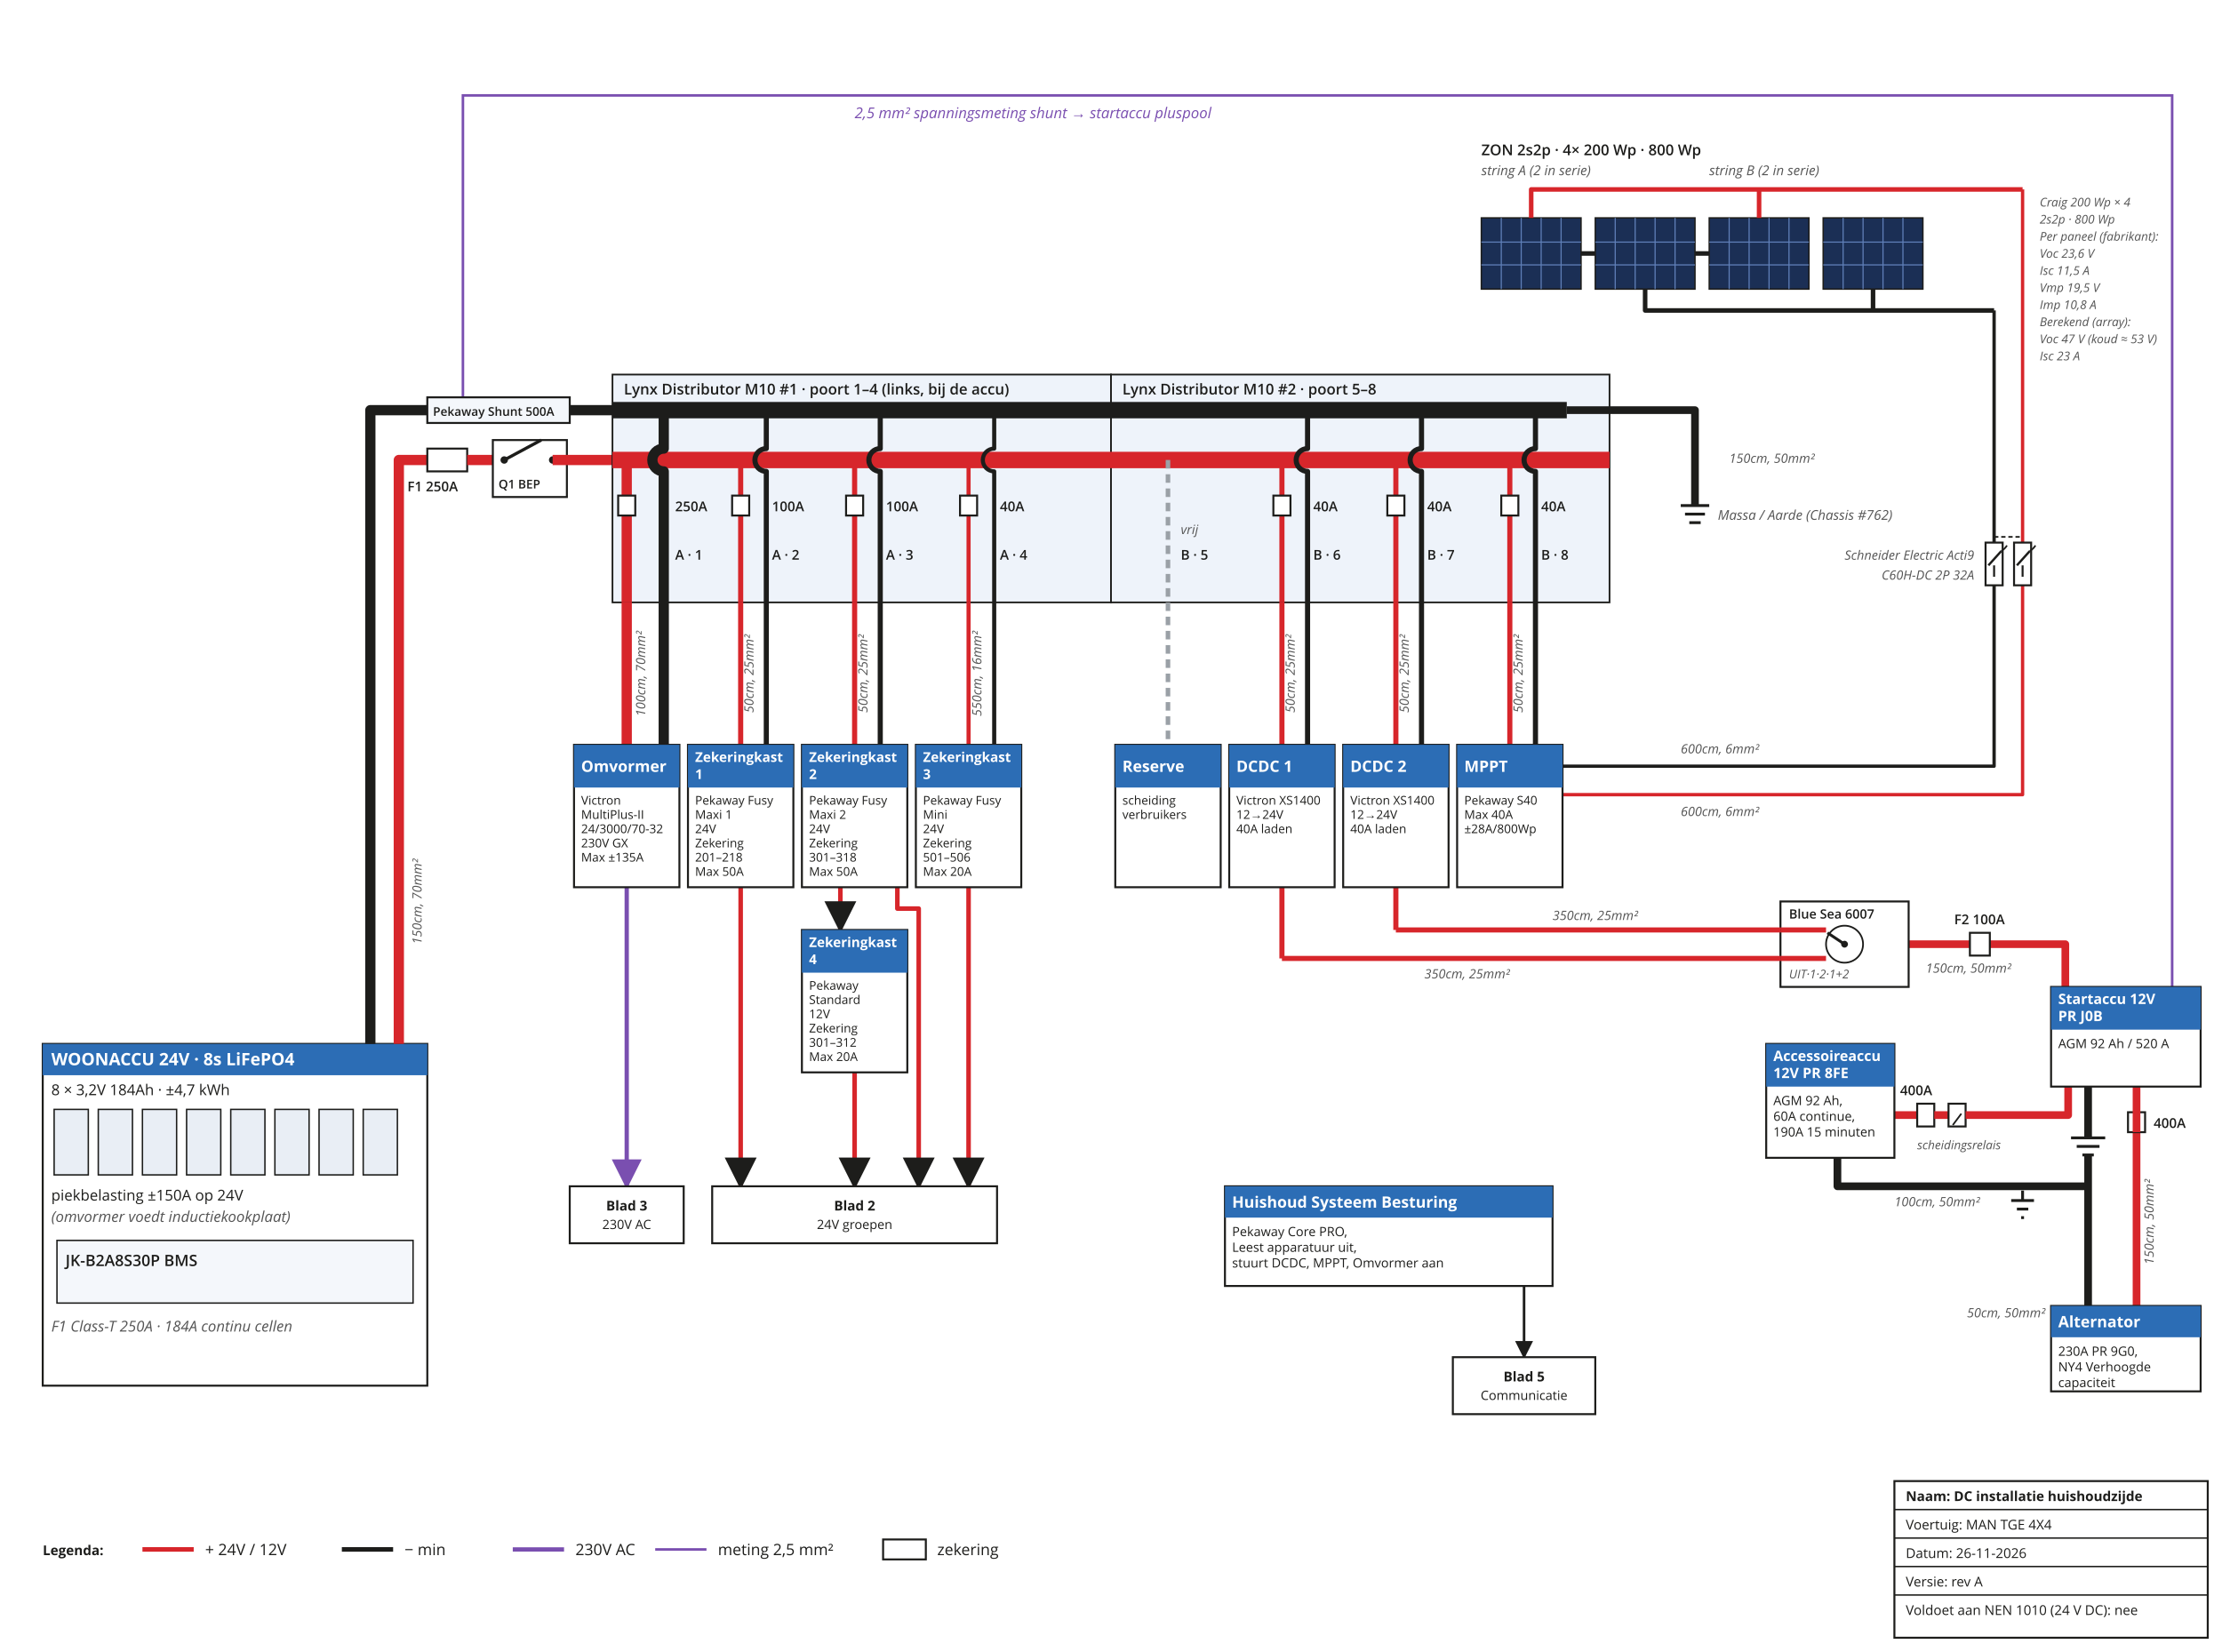
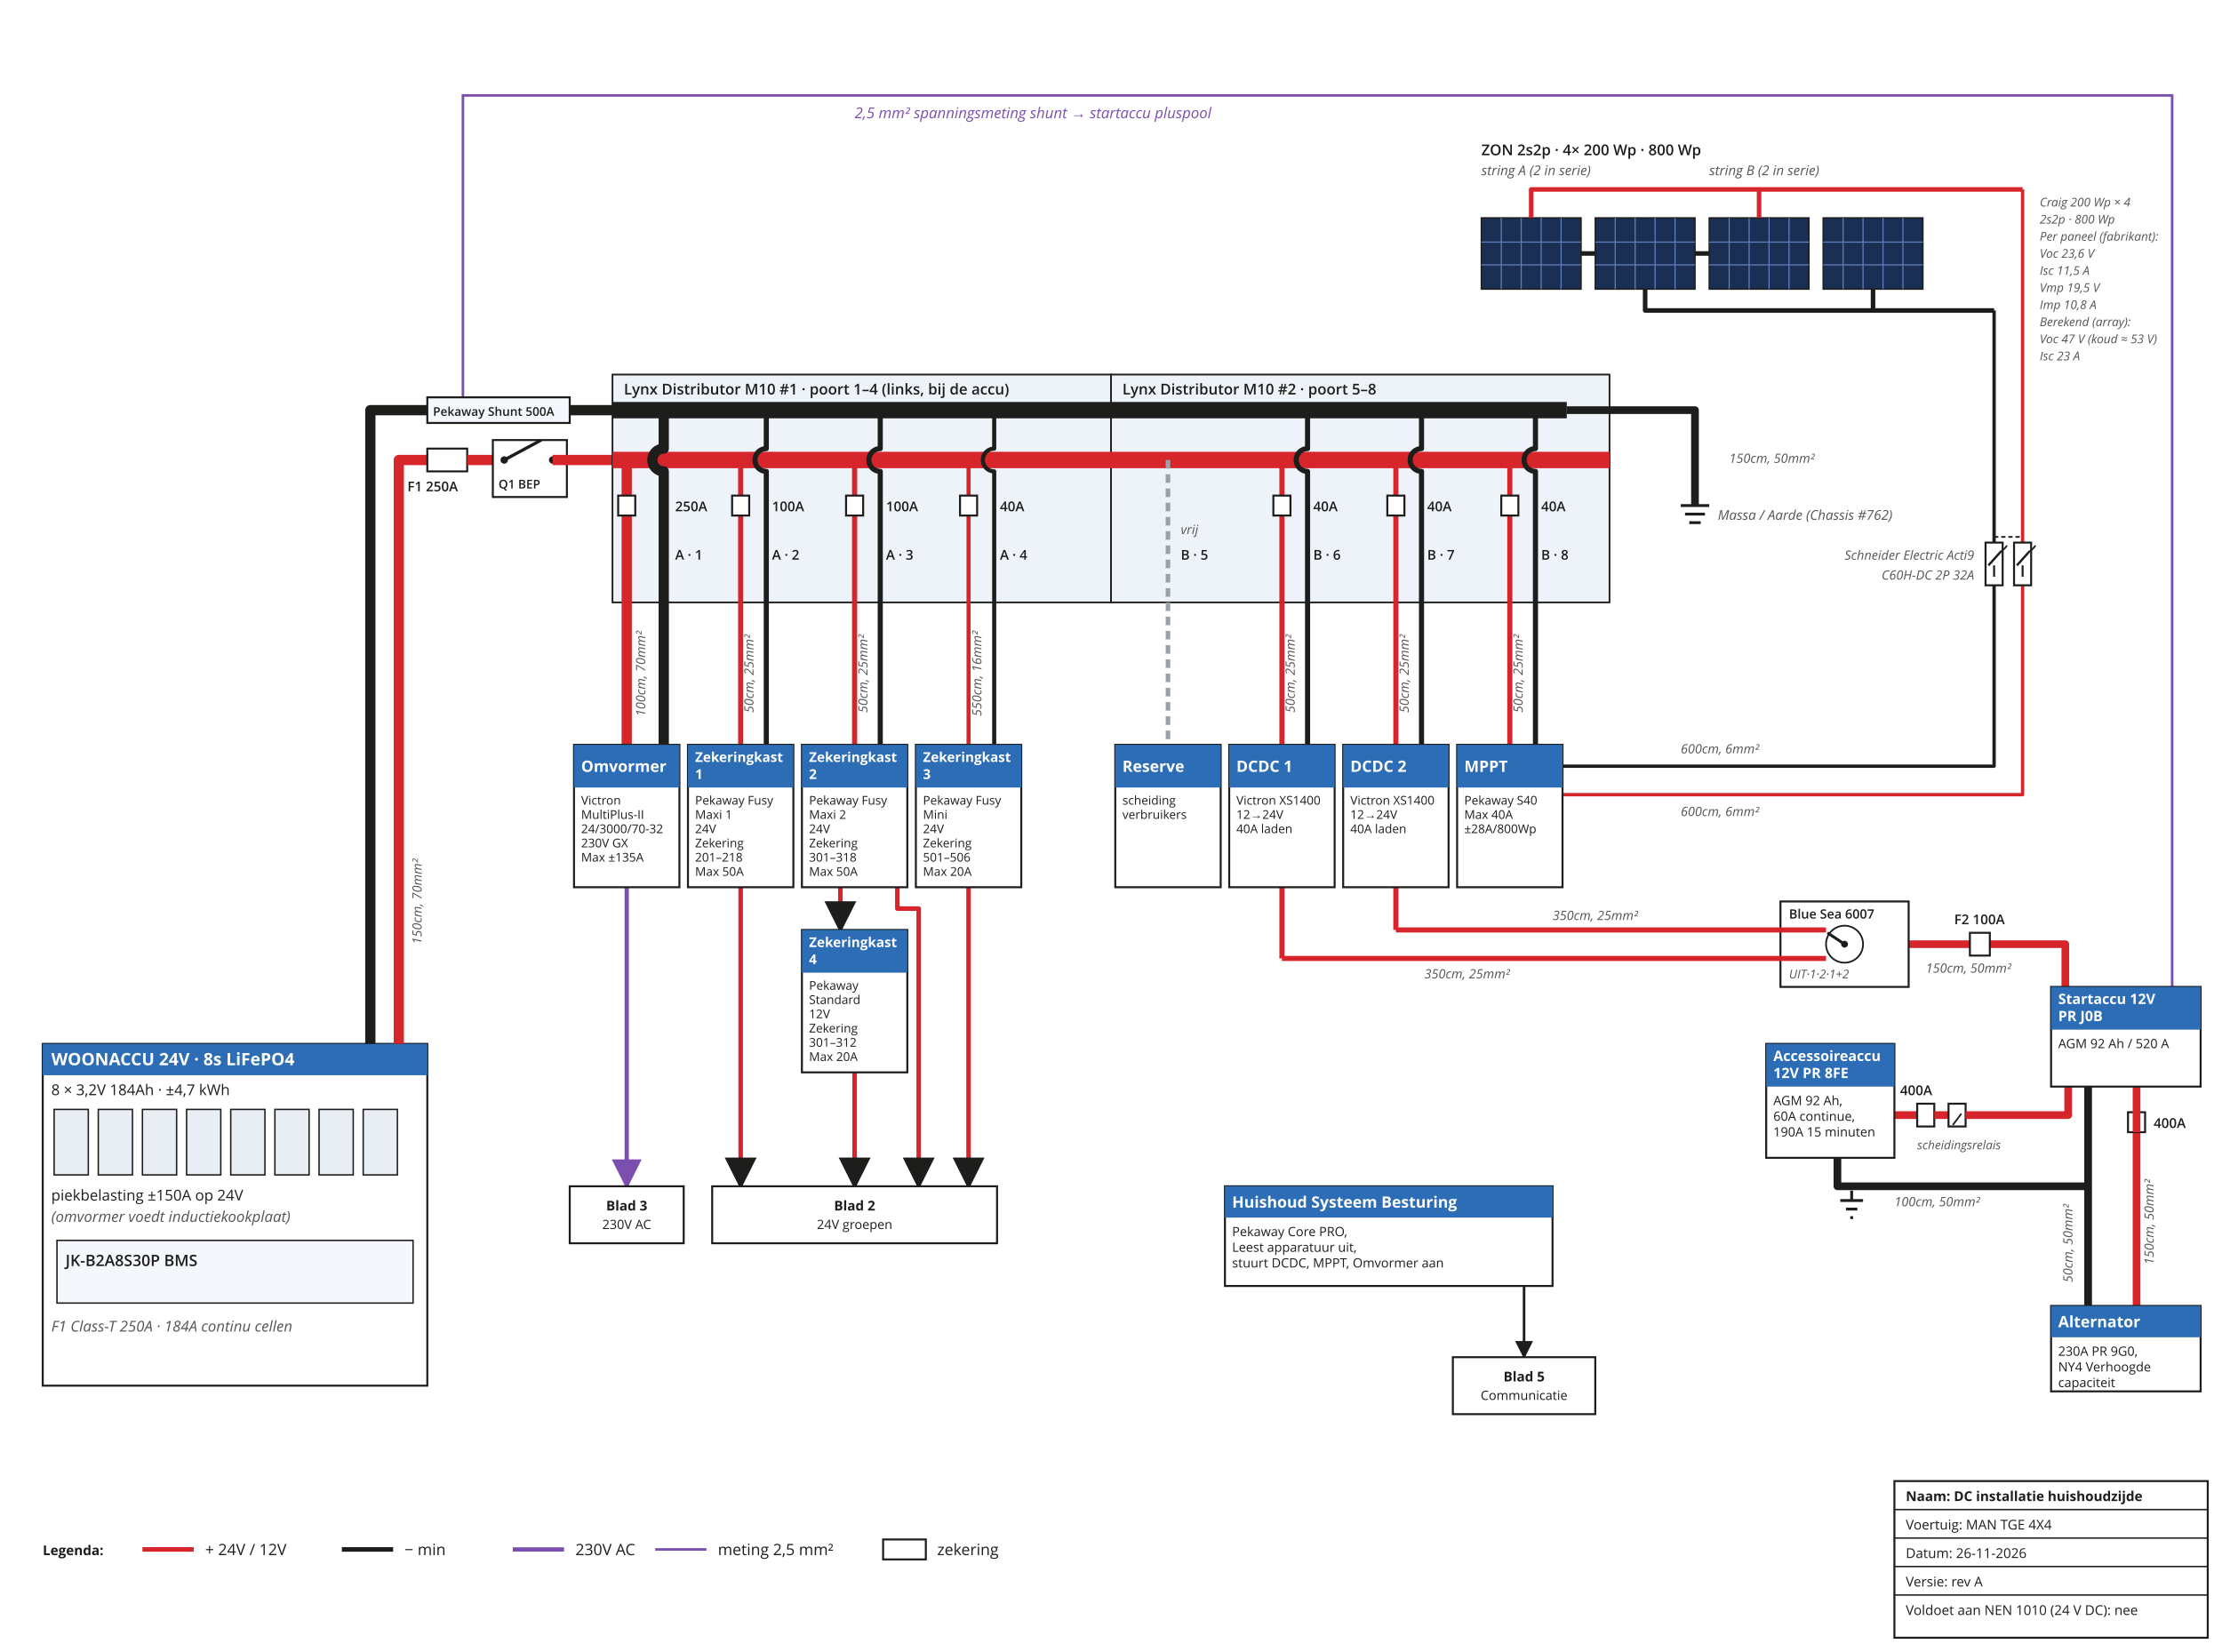
<svg xmlns="http://www.w3.org/2000/svg" viewBox="0 0 1560 1160" role="img" aria-label="Blad 1 energie en laden: woonaccu links onder, Lynx A en B midden met poorten 1 tot 8, zon 2s2p rechtsboven, 12V voertuigdelen rechts.">
  <rect width="100%" height="100%" fill="#fff" />
  <defs>
    <style>.p{stroke:#d7262b;stroke-width:3.2;fill:none;stroke-linejoin:round}
.n{stroke:#1d1d1b;stroke-width:3.2;fill:none;stroke-linejoin:round}
.ac{stroke:#7a4fb0;stroke-width:3;fill:none}
.box{fill:#fff;stroke:#1d1d1b;stroke-width:1.4}
.hd{fill:#2c6db5}
.ht{fill:#fff;font:700 12px 'Open Sans',Arial,sans-serif}
.bt{fill:#1d1d1b;font:400 11px 'Open Sans',Arial,sans-serif}
.lb{fill:#1d1d1b;font:600 11px 'Open Sans',Arial,sans-serif}
.cb{fill:#555;font:italic 400 10.5px 'Open Sans',Arial,sans-serif}
.fz{fill:#fff;stroke:#1d1d1b;stroke-width:1.4}
.fr{fill:#eef3fa;stroke:#1d1d1b;stroke-width:1.2}
.pv{fill:#1b2f55;stroke:#1d1d1b}
</style>
    <marker id="ar" viewBox="0 0 10 10" refX="9" refY="5" markerWidth="7" markerHeight="7" orient="auto-start-reverse">
      <path d="M0 0L10 5L0 10z" fill="#1d1d1b" />
    </marker>
    <marker id="arp" viewBox="0 0 10 10" refX="9" refY="5" markerWidth="7" markerHeight="7" orient="auto-start-reverse">
      <path d="M0 0L10 5L0 10z" fill="#7a4fb0" />
    </marker>
    <g id="pvp">
      <rect width="70" height="50" class="pv" />
      <path d="M0 17H70M0 33H70M14 0V50M28 0V50M42 0V50M56 0V50" stroke="#5f7fb8" stroke-width=".8" />
    </g>
  </defs>
  <g transform="translate(0,93)">
    <use href="#pvp" x="1040" y="60" />
    <use href="#pvp" x="1120" y="60" />
    <use href="#pvp" x="1200" y="60" />
    <use href="#pvp" x="1280" y="60" />
    <path d="M1110 85H1120" class="n" />
    <path d="M1190 85H1200" class="n" />
    <path d="M1075 60V40H1420" class="p" />
    <path d="M1155 110V125H1400" class="n" />
    <path d="M1235 60V40" class="p" />
    <path d="M1315 110V125" class="n" />
    <text x="1432" y="52" class="cb" style="font-size:8.5px">Craig 200 Wp × 4</text>
    <text x="1432" y="64" class="cb" style="font-size:8.5px">2s2p · 800 Wp</text>
    <text x="1432" y="76" class="cb" style="font-size:8.5px">Per paneel (fabrikant):</text>
    <text x="1432" y="88" class="cb" style="font-size:8.5px">Voc 23,6 V</text>
    <text x="1432" y="100" class="cb" style="font-size:8.5px">Isc 11,5 A</text>
    <text x="1432" y="112" class="cb" style="font-size:8.5px">Vmp 19,5 V</text>
    <text x="1432" y="124" class="cb" style="font-size:8.5px">Imp 10,8 A</text>
    <text x="1432" y="136" class="cb" style="font-size:8.5px">Berekend (array):</text>
    <text x="1432" y="148" class="cb" style="font-size:8.5px">Voc 47 V (koud ≈ 53 V)</text>
    <text x="1432" y="160" class="cb" style="font-size:8.5px">Isc 23 A</text>
    <text x="1040" y="30" class="cb" style="font-size:9.5px">string A (2 in serie)</text>
    <text x="1200" y="30" class="cb" style="font-size:9.5px">string B (2 in serie)</text>
    <text x="1040" y="16" class="lb" style="font-size:10.5px">ZON 2s2p · 4× 200 Wp · 800 Wp</text>
    <path d="M1420 40V465H1097" class="p" style="stroke-width:2.34" />
    <text x="1180" y="480" class="cb" style="font-size:9px">600cm, 6mm²</text>
    <path d="M1400 125V445H1097" class="n" style="stroke-width:2.34" />
    <text x="1180" y="436" class="cb" style="font-size:9px">600cm, 6mm²</text>
    <path d="M1400 284H1420" stroke="#1d1d1b" stroke-width="1.2" stroke-dasharray="3 2" />
    <rect x="1394" y="288" width="12" height="30" fill="#fff" stroke="#1d1d1b" stroke-width="1.4" />
    <path d="M1400 312V304" stroke="#1d1d1b" stroke-width="1.4" />
    <path d="M1396 304L1405 294" stroke="#1d1d1b" stroke-width="1.6" />
    <path d="M1405 294Q1408 292 1409 290" stroke="#1d1d1b" stroke-width="1.2" fill="none" />
    <rect x="1414" y="288" width="12" height="30" fill="#fff" stroke="#1d1d1b" stroke-width="1.4" />
    <path d="M1420 312V304" stroke="#1d1d1b" stroke-width="1.4" />
    <path d="M1416 304L1425 294" stroke="#1d1d1b" stroke-width="1.6" />
    <path d="M1425 294Q1428 292 1429 290" stroke="#1d1d1b" stroke-width="1.2" fill="none" />
    <path d="M1070 810V860" stroke="#1d1d1b" stroke-width="1.8" marker-end="url(#ar)" />
    <rect x="1020" y="860" width="100" height="40" class="box" />
    <text x="1070" y="877" text-anchor="middle" class="ht" style="font-size:9.5px;fill:#1d1d1b">Blad 5</text>
    <text x="1070" y="890" text-anchor="middle" class="bt" style="font-size:9px">Communicatie</text>
    <text x="1386" y="300" class="cb" style="font-size:9px" text-anchor="end">Schneider Electric Acti9</text>
    <text x="1386" y="314" class="cb" style="font-size:9px" text-anchor="end">C60H-DC 2P 32A</text>
    <path d="M325 187V-26H1525V600" stroke="#7a4fb0" stroke-width="1.8" fill="none" />
    <text x="600" y="-10" class="cb" style="fill:#7a4fb0">2,5 mm² spanningsmeting shunt → startaccu pluspool</text>
    <rect x="30" y="640" width="270" height="240" class="box" />
    <rect x="30" y="640" width="270" height="22" class="hd" />
    <text x="36" y="655" class="ht">WOONACCU 24V · 8s LiFePO4</text>
    <text x="36" y="676" class="bt" style="font-size:10.5px">8 × 3,2V 184Ah · ±4,7 kWh</text>
    <rect x="38" y="686" width="24" height="46" fill="#e9eef5" stroke="#1d1d1b" />
    <rect x="69" y="686" width="24" height="46" fill="#e9eef5" stroke="#1d1d1b" />
    <rect x="100" y="686" width="24" height="46" fill="#e9eef5" stroke="#1d1d1b" />
    <rect x="131" y="686" width="24" height="46" fill="#e9eef5" stroke="#1d1d1b" />
    <rect x="162" y="686" width="24" height="46" fill="#e9eef5" stroke="#1d1d1b" />
    <rect x="193" y="686" width="24" height="46" fill="#e9eef5" stroke="#1d1d1b" />
    <rect x="224" y="686" width="24" height="46" fill="#e9eef5" stroke="#1d1d1b" />
    <rect x="255" y="686" width="24" height="46" fill="#e9eef5" stroke="#1d1d1b" />
    <text x="36" y="750" class="bt" style="font-size:10.5px">piekbelasting ±150A op 24V</text>
    <text x="36" y="765" class="cb">(omvormer voedt inductiekookplaat)</text>
    <rect x="40" y="778" width="250" height="44" fill="#f4f7fb" stroke="#1d1d1b" />
    <text x="46" y="796" class="lb">JK-B2A8S30P BMS</text>
    <text x="36" y="842" class="cb">F1 Class-T 250A · 184A continu cellen</text>
    <path d="M260 640V195H300" class="n" style="stroke-width:7.2" />
    <path d="M280 640V230H300" class="p" style="stroke-width:7.2" />
    <text transform="translate(296,540) rotate(-90)" text-anchor="middle" class="cb" style="font-size:9px">150cm, 70mm²</text>
    <path d="M400 195H430" class="n" style="stroke-width:7.2" />
    <rect x="300" y="186" width="100" height="18" class="box" style="fill:#f4f7fb" />
    <text x="304" y="199" class="lb" style="font-size:8.5px">Pekaway Shunt 500A</text>
    <rect x="300" y="222" width="28" height="16" class="fz" />
    <text x="286" y="252" class="lb" style="font-size:9.5px">F1 250A</text>
    <path d="M328 230H346" class="p" style="stroke-width:7.2" />
    <rect x="346" y="216" width="52" height="40" fill="none" stroke="#1d1d1b" stroke-width="1.4" />
    <circle cx="354" cy="230" r="2.6" fill="#1d1d1b" />
    <circle cx="388" cy="230" r="2.6" fill="#1d1d1b" />
    <path d="M354 230L380 216" stroke="#1d1d1b" stroke-width="2.2" />
    <path d="M388 230H430" class="p" style="stroke-width:7.2" />
    <text x="350" y="250" class="lb" style="font-size:8.5px">Q1 BEP</text>
    <rect x="430" y="170" width="350" height="160" class="fr" />
    <text x="438" y="184" class="lb" style="font-size:10.5px">Lynx Distributor M10 #1 · poort 1–4 (links, bij de accu)</text>
    <rect x="780" y="170" width="350" height="160" class="fr" />
    <text x="788" y="184" class="lb" style="font-size:10.5px">Lynx Distributor M10 #2 · poort 5–8</text>
    <path d="M430 195H1100" class="n" style="stroke-width:11.5" />
    <path d="M430 230H1130" class="p" style="stroke-width:11.5" />
    <path d="M1100 195H1190V262" class="n" style="stroke-width:5.4" />
    <text x="1214" y="232" class="cb" style="font-size:9px">150cm, 50mm²</text>
    <path d="M1180 262H1200M1183 268H1197M1186 274H1194" stroke="#1d1d1b" stroke-width="2" />
    <text x="1206" y="272" class="cb" style="font-size:9.5px">Massa / Aarde (Chassis #762)</text>
    <path d="M466 430V238a8 8 0 0 1 0-16V195" class="n" style="stroke-width:7.2" />
    <path d="M538 430V238a8 8 0 0 1 0-16V195" class="n" style="stroke-width:3.6" />
    <path d="M618 430V238a8 8 0 0 1 0-16V195" class="n" style="stroke-width:3.6" />
    <path d="M698 430V238a8 8 0 0 1 0-16V195" class="n" style="stroke-width:2.88" />
    <path d="M918 430V238a8 8 0 0 1 0-16V195" class="n" style="stroke-width:3.6" />
    <path d="M998 430V238a8 8 0 0 1 0-16V195" class="n" style="stroke-width:3.6" />
    <path d="M1078 430V238a8 8 0 0 1 0-16V195" class="n" style="stroke-width:3.6" />
    <path d="M440 230V330" class="p" style="stroke-width:7.2" />
    <rect x="434" y="255" width="12" height="14" class="fz" />
    <text x="474" y="266" class="lb" style="font-size:9.5px">250A</text>
    <text x="474" y="300" class="lb" style="font-size:9.5px">A · 1</text>
    <path d="M440 330V430" class="p" style="stroke-width:7.2" />
    <path d="M520 230V330" class="p" style="stroke-width:3.6" />
    <rect x="514" y="255" width="12" height="14" class="fz" />
    <text x="542" y="266" class="lb" style="font-size:9.5px">100A</text>
    <text x="542" y="300" class="lb" style="font-size:9.5px">A · 2</text>
    <path d="M520 330V430" class="p" style="stroke-width:3.6" />
    <path d="M600 230V330" class="p" style="stroke-width:3.6" />
    <rect x="594" y="255" width="12" height="14" class="fz" />
    <text x="622" y="266" class="lb" style="font-size:9.5px">100A</text>
    <text x="622" y="300" class="lb" style="font-size:9.5px">A · 3</text>
    <path d="M600 330V430" class="p" style="stroke-width:3.6" />
    <path d="M680 230V330" class="p" style="stroke-width:2.88" />
    <rect x="674" y="255" width="12" height="14" class="fz" />
    <text x="702" y="266" class="lb" style="font-size:9.5px">40A</text>
    <text x="702" y="300" class="lb" style="font-size:9.5px">A · 4</text>
    <path d="M680 330V430" class="p" style="stroke-width:2.88" />
    <path d="M820 230V330" class="p" style="stroke:#9aa0a6;stroke-dasharray:6 4" />
    <text x="829" y="282" class="cb" style="font-size:9px">vrij</text>
    <text x="829" y="300" class="lb" style="font-size:9.5px">B · 5</text>
    <path d="M820 330V430" class="p" style="stroke:#9aa0a6;stroke-dasharray:6 4" />
    <path d="M900 230V330" class="p" style="stroke-width:3.6" />
    <rect x="894" y="255" width="12" height="14" class="fz" />
    <text x="922" y="266" class="lb" style="font-size:9.5px">40A</text>
    <text x="922" y="300" class="lb" style="font-size:9.5px">B · 6</text>
    <path d="M900 330V430" class="p" style="stroke-width:3.6" />
    <path d="M980 230V330" class="p" style="stroke-width:3.6" />
    <rect x="974" y="255" width="12" height="14" class="fz" />
    <text x="1002" y="266" class="lb" style="font-size:9.5px">40A</text>
    <text x="1002" y="300" class="lb" style="font-size:9.5px">B · 7</text>
    <path d="M980 330V430" class="p" style="stroke-width:3.6" />
    <path d="M1060 230V330" class="p" style="stroke-width:3.6" />
    <rect x="1054" y="255" width="12" height="14" class="fz" />
    <text x="1082" y="266" class="lb" style="font-size:9.5px">40A</text>
    <text x="1082" y="300" class="lb" style="font-size:9.5px">B · 8</text>
    <path d="M1060 330V430" class="p" style="stroke-width:3.6" />
    <path d="M440 530V740" class="ac" marker-end="url(#arp)" />
    <path d="M520 530V740" class="p" marker-end="url(#ar)" />
    <path d="M630 530V545H645V740" class="p" marker-end="url(#ar)" />
    <path d="M590 530V560" class="p" marker-end="url(#ar)" />
    <path d="M600 660V740" class="p" marker-end="url(#ar)" />
    <path d="M680 530V740" class="p" marker-end="url(#ar)" />
    <path d="M1450 600V570H1340" class="p" style="stroke-width:5.4" />
    <rect x="1383" y="562" width="14" height="16" class="fz" />
    <text x="1372" y="556" class="lb" style="font-size:9.5px">F2 100A</text>
    <text x="1352" y="590" class="cb" style="font-size:9px">150cm, 50mm²</text>
    <rect x="1250" y="540" width="90" height="60" class="box" />
    <circle cx="1295" cy="570" r="13" fill="#fff" stroke="#1d1d1b" stroke-width="1.2" />
    <circle cx="1295" cy="570" r="2.4" fill="#1d1d1b" />
    <path d="M1295 570L1283 562" stroke="#1d1d1b" stroke-width="2" />
    <text x="1256" y="552" class="lb" style="font-size:9px">Blue Sea 6007</text>
    <text x="1256" y="594" class="cb" style="font-size:8.5px">UIT·1·2·1+2</text>
    <path d="M1250 560H1282" class="p" style="stroke-width:3.6" />
    <path d="M1250 580H1282" class="p" style="stroke-width:3.6" />
    <path d="M980 560V530" class="p" style="stroke-width:3.6" />
    <path d="M980 560H1250" class="p" style="stroke-width:3.6" />
    <path d="M900 580V530" class="p" style="stroke-width:3.6" />
    <path d="M900 580H1250" class="p" style="stroke-width:3.6" />
    <text x="1090" y="553" class="cb" style="font-size:9px">350cm, 25mm²</text>
    <text x="1000" y="594" class="cb" style="font-size:9px">350cm, 25mm²</text>
    <path d="M1330 690H1346" class="p" style="stroke-width:5.4" />
    <rect x="1346" y="682" width="12" height="16" class="fz" />
    <text x="1334" y="676" class="lb" style="font-size:9.5px">400A</text>
    <path d="M1358 690H1368" class="p" style="stroke-width:5.4" />
    <rect x="1368" y="682" width="12" height="16" class="fz" />
    <path d="M1371 697L1377 689" stroke="#1d1d1b" stroke-width="1.2" />
    <text x="1346" y="714" class="cb" style="font-size:8.5px">scheidingsrelais</text>
    <path d="M1380 690H1452V670" class="p" style="stroke-width:5.4" />
-     <path d="M1466 670V706" class="n" style="stroke-width:5.4" />
-     <path d="M1454 706H1478M1458 712H1474M1462 718H1470" stroke="#1d1d1b" stroke-width="2" />
-     <path d="M1466 824V718" class="n" style="stroke-width:5.4" />
+     <path d="M1466 670V824" class="n" style="stroke-width:5.4" />
    <path d="M1290 720V740H1466" class="n" style="stroke-width:5.4" />
-     <path d="M1420 743V750" stroke="#1d1d1b" stroke-width="2" />
-     <path d="M1412 750H1428M1416 756H1424M1419 762H1421" stroke="#1d1d1b" stroke-width="2" />
+     <path d="M1300 743V750" stroke="#1d1d1b" stroke-width="2" />
+     <path d="M1292 750H1308M1296 756H1304M1299 762H1301" stroke="#1d1d1b" stroke-width="2" />
    <text x="1330" y="754" class="cb" style="font-size:9px">100cm, 50mm²</text>
-     <text x="1436" y="832" text-anchor="end" class="cb" style="font-size:9px">50cm, 50mm²</text>
+     <text transform="translate(1455,780) rotate(-90)" text-anchor="middle" class="cb" style="font-size:9px">50cm, 50mm²</text>
    <path d="M1500 824V688" class="p" style="stroke-width:5.4" />
    <rect x="1494" y="688" width="12" height="14" class="fz" />
    <path d="M1500 702V670" class="p" style="stroke-width:5.4" />
    <text x="1512" y="699" class="lb" style="font-size:9.5px">400A</text>
    <text transform="translate(1512,765) rotate(-90)" text-anchor="middle" class="cb" style="font-size:9px">150cm, 50mm²</text>
    <g transform="translate(30,987)">
      <text x="0" y="12" class="bt" style="font-size:9.5px;font-weight:700;fill:#1d1d1b">Legenda:</text>
      <g transform="translate(70,0)">
        <path d="M0 8H36" class="p" />
        <text x="44" y="12" class="bt">+ 24V / 12V</text>
        <path d="M140 8H176" class="n" />
        <text x="184" y="12" class="bt">− min</text>
        <path d="M260 8H296" class="ac" />
        <text x="304" y="12" class="bt">230V AC</text>
        <path d="M360 8H396" stroke="#7a4fb0" stroke-width="1.8" />
        <text x="404" y="12" class="bt">meting 2,5 mm²</text>
        <rect x="520" y="1" width="30" height="14" class="fz" />
        <text x="558" y="12" class="bt">zekering</text>
      </g>
    </g>
    <rect x="403" y="430" width="74" height="100" class="box" />
    <rect x="403" y="430" width="74" height="30" class="hd" />
    <text x="408" y="449" class="ht" style="font-size:11px">Omvormer</text>
    <text x="408" y="472" class="bt" style="font-size:8.5px">Victron</text>
    <text x="408" y="482" class="bt" style="font-size:8.5px">MultiPlus-II</text>
    <text x="408" y="492" class="bt" style="font-size:8.5px">24/3000/70-32</text>
    <text x="408" y="502" class="bt" style="font-size:8.5px">230V GX</text>
    <text x="408" y="512" class="bt" style="font-size:8.5px">Max ±135A</text>
    <rect x="483" y="430" width="74" height="100" class="box" />
    <rect x="483" y="430" width="74" height="30" class="hd" />
    <text x="488" y="442" class="ht" style="font-size:9.5px">Zekeringkast</text>
    <text x="488" y="454" class="ht" style="font-size:9.5px">1</text>
    <text x="488" y="472" class="bt" style="font-size:8.5px">Pekaway Fusy</text>
    <text x="488" y="482" class="bt" style="font-size:8.5px">Maxi 1</text>
    <text x="488" y="492" class="bt" style="font-size:8.5px">24V</text>
    <text x="488" y="502" class="bt" style="font-size:8.5px">Zekering</text>
    <text x="488" y="512" class="bt" style="font-size:8.5px">201–218</text>
    <text x="488" y="522" class="bt" style="font-size:8.5px">Max 50A</text>
    <rect x="563" y="430" width="74" height="100" class="box" />
    <rect x="563" y="430" width="74" height="30" class="hd" />
    <text x="568" y="442" class="ht" style="font-size:9.5px">Zekeringkast</text>
    <text x="568" y="454" class="ht" style="font-size:9.5px">2</text>
    <text x="568" y="472" class="bt" style="font-size:8.5px">Pekaway Fusy</text>
    <text x="568" y="482" class="bt" style="font-size:8.5px">Maxi 2</text>
    <text x="568" y="492" class="bt" style="font-size:8.5px">24V</text>
    <text x="568" y="502" class="bt" style="font-size:8.5px">Zekering</text>
    <text x="568" y="512" class="bt" style="font-size:8.5px">301–318</text>
    <text x="568" y="522" class="bt" style="font-size:8.5px">Max 50A</text>
    <rect x="563" y="560" width="74" height="100" class="box" />
    <rect x="563" y="560" width="74" height="30" class="hd" />
    <text x="568" y="572" class="ht" style="font-size:9.5px">Zekeringkast</text>
    <text x="568" y="584" class="ht" style="font-size:9.5px">4</text>
    <text x="568" y="602" class="bt" style="font-size:8.5px">Pekaway</text>
    <text x="568" y="612" class="bt" style="font-size:8.5px">Standard</text>
    <text x="568" y="622" class="bt" style="font-size:8.5px">12V</text>
    <text x="568" y="632" class="bt" style="font-size:8.5px">Zekering</text>
    <text x="568" y="642" class="bt" style="font-size:8.5px">301–312</text>
    <text x="568" y="652" class="bt" style="font-size:8.5px">Max 20A</text>
    <rect x="643" y="430" width="74" height="100" class="box" />
    <rect x="643" y="430" width="74" height="30" class="hd" />
    <text x="648" y="442" class="ht" style="font-size:9.5px">Zekeringkast</text>
    <text x="648" y="454" class="ht" style="font-size:9.5px">3</text>
    <text x="648" y="472" class="bt" style="font-size:8.5px">Pekaway Fusy</text>
    <text x="648" y="482" class="bt" style="font-size:8.5px">Mini</text>
    <text x="648" y="492" class="bt" style="font-size:8.5px">24V</text>
    <text x="648" y="502" class="bt" style="font-size:8.5px">Zekering</text>
    <text x="648" y="512" class="bt" style="font-size:8.5px">501–506</text>
    <text x="648" y="522" class="bt" style="font-size:8.5px">Max 20A</text>
    <rect x="783" y="430" width="74" height="100" class="box" />
    <rect x="783" y="430" width="74" height="30" class="hd" />
    <text x="788" y="449" class="ht" style="font-size:11px">Reserve</text>
    <text x="788" y="472" class="bt" style="font-size:8.5px">scheiding</text>
    <text x="788" y="482" class="bt" style="font-size:8.5px">verbruikers</text>
    <rect x="863" y="430" width="74" height="100" class="box" />
    <rect x="863" y="430" width="74" height="30" class="hd" />
    <text x="868" y="449" class="ht" style="font-size:11px">DCDC 1</text>
    <text x="868" y="472" class="bt" style="font-size:8.5px">Victron XS1400</text>
    <text x="868" y="482" class="bt" style="font-size:8.5px">12→24V</text>
    <text x="868" y="492" class="bt" style="font-size:8.5px">40A laden</text>
    <rect x="943" y="430" width="74" height="100" class="box" />
    <rect x="943" y="430" width="74" height="30" class="hd" />
    <text x="948" y="449" class="ht" style="font-size:11px">DCDC 2</text>
    <text x="948" y="472" class="bt" style="font-size:8.5px">Victron XS1400</text>
    <text x="948" y="482" class="bt" style="font-size:8.5px">12→24V</text>
    <text x="948" y="492" class="bt" style="font-size:8.5px">40A laden</text>
    <rect x="1023" y="430" width="74" height="100" class="box" />
    <rect x="1023" y="430" width="74" height="30" class="hd" />
    <text x="1028" y="449" class="ht" style="font-size:11px">MPPT</text>
    <text x="1028" y="472" class="bt" style="font-size:8.5px">Pekaway S40</text>
    <text x="1028" y="482" class="bt" style="font-size:8.5px">Max 40A</text>
    <text x="1028" y="492" class="bt" style="font-size:8.5px">±28A/800Wp</text>
    <text transform="translate(453,380) rotate(-90)" text-anchor="middle" class="cb" style="font-size:9px">100cm, 70mm²</text>
    <text transform="translate(529,380) rotate(-90)" text-anchor="middle" class="cb" style="font-size:9px">50cm, 25mm²</text>
    <text transform="translate(609,380) rotate(-90)" text-anchor="middle" class="cb" style="font-size:9px">50cm, 25mm²</text>
    <text transform="translate(689,380) rotate(-90)" text-anchor="middle" class="cb" style="font-size:9px">550cm, 16mm²</text>
    <text transform="translate(909,380) rotate(-90)" text-anchor="middle" class="cb" style="font-size:9px">50cm, 25mm²</text>
    <text transform="translate(989,380) rotate(-90)" text-anchor="middle" class="cb" style="font-size:9px">50cm, 25mm²</text>
    <text transform="translate(1069,380) rotate(-90)" text-anchor="middle" class="cb" style="font-size:9px">50cm, 25mm²</text>
    <rect x="400" y="740" width="80" height="40" class="box" />
    <text x="440" y="757" text-anchor="middle" class="ht" style="font-size:9.5px;fill:#1d1d1b">Blad 3</text>
    <text x="440" y="770" text-anchor="middle" class="bt" style="font-size:9px">230V AC</text>
    <rect x="500" y="740" width="200" height="40" class="box" />
    <text x="600" y="757" text-anchor="middle" class="ht" style="font-size:9.5px;fill:#1d1d1b">Blad 2</text>
    <text x="600" y="770" text-anchor="middle" class="bt" style="font-size:9px">24V groepen</text>
    <rect x="1440" y="600" width="105" height="70" class="box" />
    <rect x="1440" y="600" width="105" height="30" class="hd" />
    <text x="1445" y="612" class="ht" style="font-size:10px">Startaccu 12V</text>
    <text x="1445" y="624" class="ht" style="font-size:10px">PR J0B</text>
    <text x="1445" y="643" class="bt" style="font-size:9px">AGM 92 Ah / 520 A</text>
    <rect x="1240" y="640" width="90" height="80" class="box" />
    <rect x="1240" y="640" width="90" height="30" class="hd" />
    <text x="1245" y="652" class="ht" style="font-size:10px">Accessoireaccu</text>
    <text x="1245" y="664" class="ht" style="font-size:10px">12V PR 8FE</text>
    <text x="1245" y="683" class="bt" style="font-size:9px">AGM 92 Ah,</text>
    <text x="1245" y="694" class="bt" style="font-size:9px">60A continue,</text>
    <text x="1245" y="705" class="bt" style="font-size:9px">190A 15 minuten</text>
    <rect x="1440" y="824" width="105" height="60" class="box" />
    <rect x="1440" y="824" width="105" height="22" class="hd" />
    <text x="1445" y="839" class="ht" style="font-size:11px">Alternator</text>
    <text x="1445" y="859" class="bt" style="font-size:9px">230A PR 9G0,</text>
    <text x="1445" y="870" class="bt" style="font-size:9px">NY4 Verhoogde</text>
    <text x="1445" y="881" class="bt" style="font-size:9px">capaciteit</text>
    <rect x="860" y="740" width="230" height="70" class="box" />
    <rect x="860" y="740" width="230" height="22" class="hd" />
    <text x="865" y="755" class="ht" style="font-size:11px">Huishoud Systeem Besturing</text>
    <text x="865" y="775" class="bt" style="font-size:9px">Pekaway Core PRO,</text>
    <text x="865" y="786" class="bt" style="font-size:9px">Leest apparatuur uit,</text>
    <text x="865" y="797" class="bt" style="font-size:9px">stuurt DCDC, MPPT, Omvormer aan</text>
  </g>
  <g font-family="Open Sans,Arial,sans-serif">
    <rect x="1330" y="1040" width="220" height="110" fill="#fff" stroke="#1d1d1b" stroke-width="1.4" />
    <path d="M1330 1060H1550M1330 1080H1550M1330 1100H1550M1330 1120H1550" stroke="#1d1d1b" stroke-width="1" />
    <text x="1338" y="1054" font-size="9.5" font-weight="700" fill="#1d1d1b">Naam: DC installatie huishoudzijde</text>
    <text x="1338" y="1074" font-size="9.5" fill="#1d1d1b">Voertuig: MAN TGE 4X4</text>
    <text x="1338" y="1094" font-size="9.5" fill="#1d1d1b">Datum: 26-11-2026</text>
    <text x="1338" y="1114" font-size="9.5" fill="#1d1d1b">Versie: rev A</text>
    <text x="1338" y="1134" font-size="9.5" fill="#1d1d1b">Voldoet aan NEN 1010 (24 V DC): nee</text>
  </g>
</svg>
